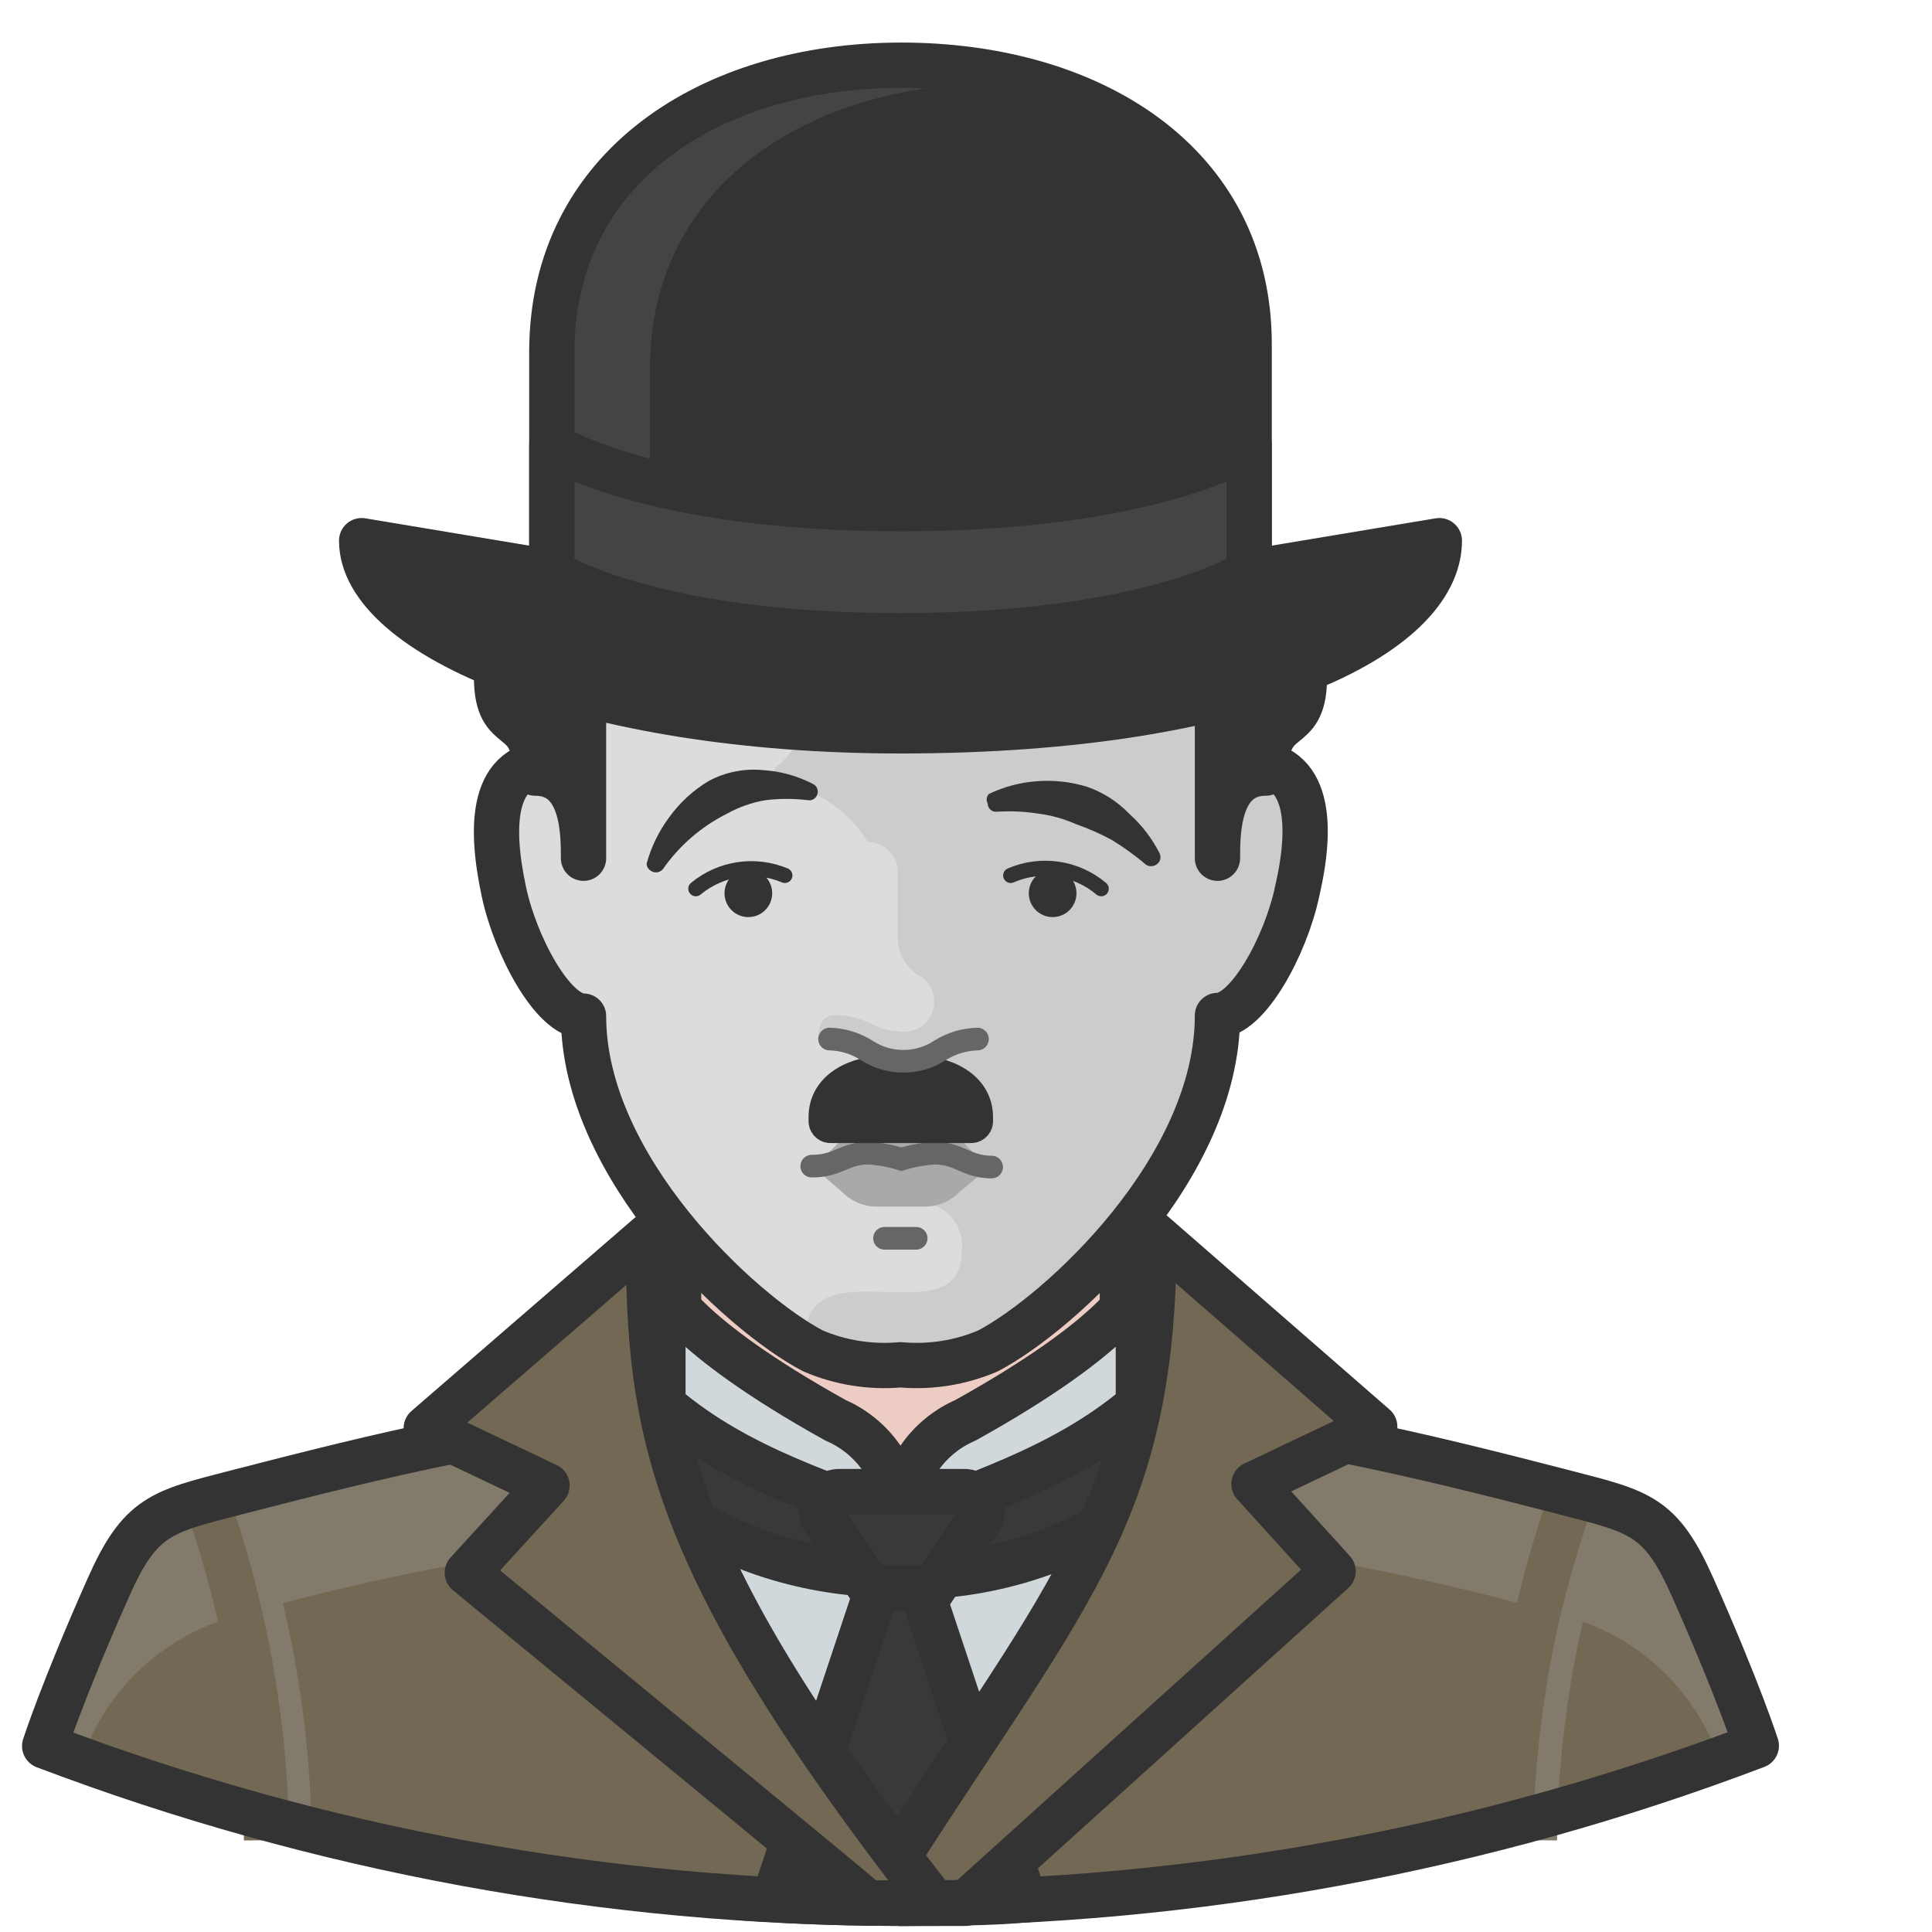
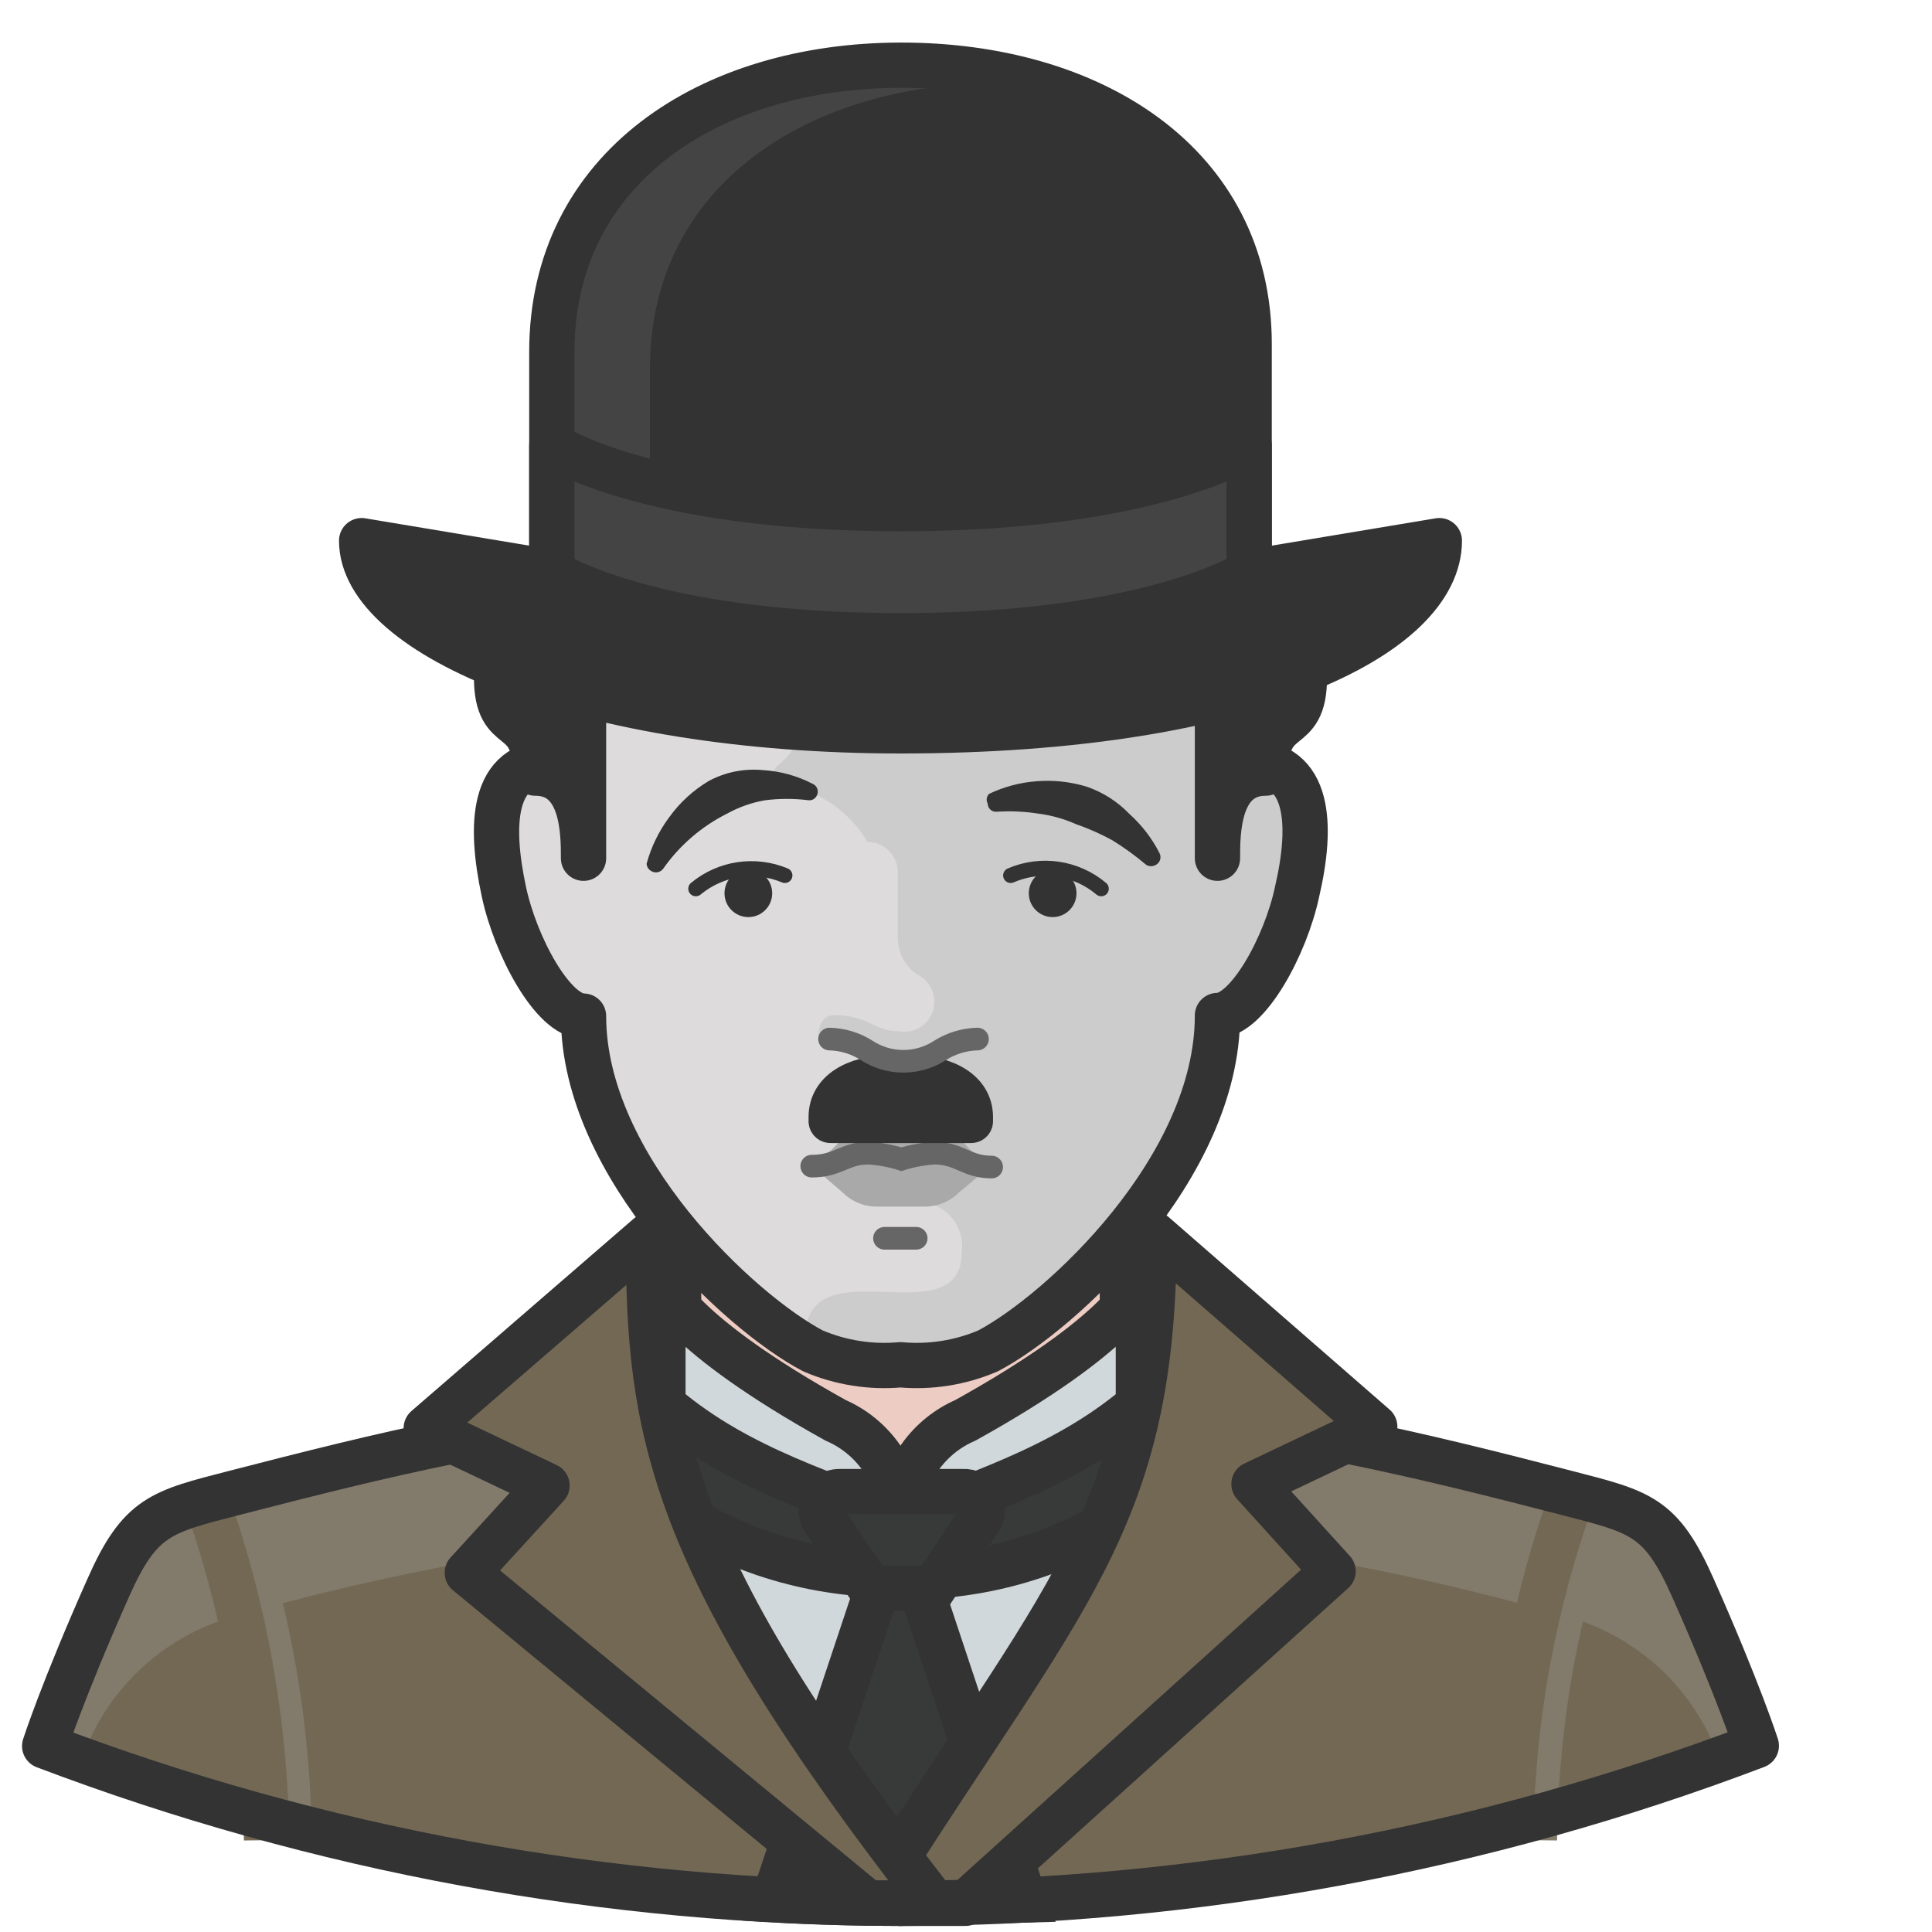
- <svg xmlns="http://www.w3.org/2000/svg" viewBox="0 0 128 128">
-   <g id="charlie-chaplin">
-     <path d="M112.16,105.22c-2.12-4.8-3.46-5.02-8.4-6.3a149.46,149.46,0,0,0-44-6.4,151.839,151.839,0,0,0-44,6.3c-4.94,1.28-6.28,1.5-8.4,6.3-3.04,6.82-4.2,10.44-4.2,10.44a159.64,159.64,0,0,0,56.6,10.46,159.66,159.66,0,0,0,56.6-10.46A109.04,109.04,0,0,0,112.16,105.22Z" style="fill:#827a6a" />
-     <path d="M104.2,107.22a157.5,157.5,0,0,0-44.54-6.3,160.661,160.661,0,0,0-44.56,6.3,14.86,14.86,0,0,0-9.68,9.36,164.341,164.341,0,0,0,54.24,9.44,168.638,168.638,0,0,0,54.22-9.52A14.84,14.84,0,0,0,104.2,107.22Z" style="fill:#726854" />
-     <rect x="44.96" y="79.92" width="29.4" height="18.9" style="fill:#edccc3;stroke:#333;stroke-miterlimit:10;stroke-width:3px" />
-     <path d="M82.76,50.52v-6.2c0-12.46-8-18.94-23.1-18.94s-23.1,6.42-23.1,18.94v6.2c-4,0-4.12,4.14-3.18,8.54.76,3.6,3.26,8.26,5.28,8.26,0,10,10.36,19.64,15.2,22.18a12,12,0,0,0,5.8.92,12,12,0,0,0,5.8-.92c4.86-2.56,15.2-12.14,15.2-22.22,2,0,4.52-4.62,5.28-8.22C86.96,54.66,86.8,50.52,82.76,50.52Z" style="fill:#dddbdb" />
-     <path d="M82.76,50.52v-6.2c0-12.46-8-18.94-23.1-18.94a41.862,41.862,0,0,0-6.36.46V47.42a4.58,4.58,0,0,1-1.78,3.3.7.7,0,0,0,.32,1.24,8,8,0,0,1,5.64,3.82,2,2,0,0,1,2,2V62.1a2.98,2.98,0,0,0,1.24,2.44,2,2,0,0,1,1.008,2.643L61.72,67.2a2,2,0,0,1-2.24,1.12c-1.54,0-2-1.06-4.18-1.06-1.24,0-1.06,1.6-1.08,1.58a4.58,4.58,0,0,1,2.12.54,6.18,6.18,0,0,0,3.14.8V77.5a2.18,2.18,0,0,0,1.74,2.16,2.92,2.92,0,0,1,2.5,3.28c0,5.74-10.36-.56-10.36,5.68a5.314,5.314,0,0,0,0,.6l.46.28a12,12,0,0,0,5.8.92,12,12,0,0,0,5.8-.92c4.86-2.56,15.2-12.14,15.2-22.22,2,0,4.52-4.62,5.28-8.22C86.96,54.66,86.8,50.52,82.76,50.52Z" style="fill:#ccc" />
-     <path d="M62.06,74.32a3.561,3.561,0,0,0-2,.3.86.86,0,0,1-.7,0,3.52,3.52,0,0,0-2-.3c-1.14.2-1.26,1.22-3.56,2.94l2,1.72a3.18,3.18,0,0,0,2.16.96H61.4a3.18,3.18,0,0,0,2.16-.96l2-1.66C63.42,75.6,63.18,74.52,62.06,74.32Z" style="fill:#aaa9a9" />
-     <path d="M65.7,77.32c-1.68,0-2.12-.92-3.8-.92a9.284,9.284,0,0,0-2.18.4,9.098,9.098,0,0,0-2.18-.4c-1.6,0-2,.86-3.76.86" style="fill:none;stroke:#666;stroke-linecap:round;stroke-miterlimit:10;stroke-width:1.5px" />
-     <line x1="59.66" y1="73.1" x2="59.66" y2="73.16" style="fill:none;stroke:#ae887b;stroke-linecap:round;stroke-miterlimit:10;stroke-width:1.05px;opacity:0.12;isolation:isolate" />
-     <circle cx="49.58" cy="59.18" r="1.58" style="fill:#333" />
-     <circle cx="69.74" cy="59.18" r="1.58" style="fill:#333" />
-     <path d="M60.38,70.96H58.96c-2.4,0-4.34,1.08-4.34,3.04v.32a.4.4,0,0,0,.436.36l.004,0H64.3a.4.4,0,0,0,.44-.356l0-.004h0v-.34C64.72,72.04,62.78,70.96,60.38,70.96Z" style="fill:#333;stroke:#333;stroke-miterlimit:10;stroke-width:2.1px" />
-     <line x1="58.6" y1="82.04" x2="60.7" y2="82.04" style="fill:none;stroke:#666;stroke-linecap:round;stroke-miterlimit:10;stroke-width:1.5px" />
-     <path d="M80.66,44.58V56.86c0-1.68,0-5.64,3.2-5.64,0-4.4,2.56-2.24,2.56-6.34,0-3.04-1.84-9.06-8-9.06A18.88,18.88,0,0,1,80.66,44.58Z" style="fill:#333;stroke:#333;stroke-linecap:round;stroke-linejoin:round;stroke-width:3px" />
-     <path d="M38.66,44.58V56.86c0-1.68,0-5.64-3.2-5.64,0-4.4-2.56-2.24-2.56-6.34,0-3.04,1.84-9.06,8-9.06A18.88,18.88,0,0,0,38.66,44.58Z" style="fill:#333;stroke:#333;stroke-linecap:round;stroke-linejoin:round;stroke-width:3px" />
-     <path d="M82.76,50.52v-6.2c0-12.46-8-18.94-23.1-18.94s-23.1,6.42-23.1,18.94v6.2c-4,0-4.12,4.14-3.18,8.54.76,3.6,3.26,8.26,5.28,8.26,0,10,10.36,19.64,15.2,22.18a12,12,0,0,0,5.8.92,12,12,0,0,0,5.8-.92c4.86-2.56,15.2-12.14,15.2-22.22,2,0,4.52-4.62,5.28-8.22C86.96,54.66,86.8,50.52,82.76,50.52Z" style="fill:none;stroke:#333;stroke-linejoin:round;stroke-width:3px" />
-     <path d="M82.76,37.92V22.8c0-12-10.5-18.5-23.1-18.48s-23.1,6.78-23.1,19v14.6s6.4,4.2,23.1,4.2S82.76,37.92,82.76,37.92Z" style="fill:#444" />
-     <path d="M82.76,22.8c0-9-6-14.92-14.28-17.3h-2.3c-12.52,0-23.12,6.7-23.12,18.92V39.04a24.678,24.678,0,0,0,7.18,2.58,87.158,87.158,0,0,0,9.42.5c16.78,0,23.1-4.2,23.1-4.2Z" style="fill:#333" />
-     <path d="M82.76,37.92V22.8c0-12-10.5-18.5-23.1-18.48s-23.1,6.78-23.1,19v14.6s6.4,4.2,23.1,4.2S82.76,37.92,82.76,37.92Z" style="fill:none;stroke:#333;stroke-linejoin:round;stroke-width:3px" />
-     <path d="M59.66,48.42c-21,0-35.7-6.3-35.7-12.6l12.6,2.1h46.2l12.6-2.1c0,6.3-12.6,12.6-35.7,12.6" style="fill:#333;stroke:#333;stroke-linejoin:round;stroke-width:3px" />
-     <path d="M59.66,33.7c-16.78,0-23.1-4.2-23.1-4.2v8.42s6.4,4.2,23.1,4.2,23.1-4.2,23.1-4.2V29.5S76.44,33.7,59.66,33.7Z" style="fill:#444;stroke:#333;stroke-linejoin:round;stroke-width:3px" />
-     <path d="M44.28,98.8c2.62,8.42,8.1,14.88,15.38,25.66h0c5.54-9.88,12-16,15.18-25.68Z" style="fill:#d1d8db;stroke:#333;stroke-linejoin:round;stroke-width:3px" />
-     <path d="M59.66,126.1c2.8,0,5.54,0,8.22-.22L60.8,104.6H58.34l-7.08,21.26Q55.38,126.1,59.66,126.1Z" style="fill:#383a39;stroke:#333;stroke-miterlimit:10;stroke-width:3px" />
-     <path d="M43.92,85.22v9.34s5.74,9.54,15.74,9.54v-4a7.18,7.18,0,0,0-4.3-6C44.96,88.32,43.92,85.22,43.92,85.22Z" style="fill:#d1d8db;stroke:#333;stroke-linejoin:round;stroke-width:3px" />
-     <path d="M75.42,85.22v9.34s-5.76,9.54-15.76,9.54v-4a7.18,7.18,0,0,1,4.3-6C74.36,88.32,75.42,85.22,75.42,85.22Z" style="fill:#d1d8db;stroke:#333;stroke-linejoin:round;stroke-width:3px" />
-     <path d="M45.1,100.32a26.36,26.36,0,0,0,14.56,4v-3.38c-5.78-2.3-11.64-4-16.58-8.62A36,36,0,0,0,45.1,100.32Z" style="fill:#383a39;stroke:#333;stroke-miterlimit:10;stroke-width:3px" />
-     <path d="M76.28,92.32c-4.94,4.58-10.82,6.36-16.62,8.66v3.48a26.28,26.28,0,0,0,14.68-4.14A35.56,35.56,0,0,0,76.28,92.32Z" style="fill:#383a39;stroke:#333;stroke-miterlimit:10;stroke-width:3px" />
-     <path d="M54.62,100.72l3.04,4.5h4.2l2.94-4.4a1.22,1.22,0,0,0-1.02-2H55.66a1.2,1.2,0,0,0-1.239,1.159c0,.014-.001.027-.001.041A1.1,1.1,0,0,0,54.62,100.72Z" style="fill:#383a39;stroke:#333;stroke-miterlimit:10;stroke-width:3px" />
-     <path d="M14.96,98.8a69.698,69.698,0,0,1,4.2,23.12" style="fill:none;stroke:#827a6a;stroke-miterlimit:10;stroke-width:3px" />
-     <path d="M13.46,98.8a69.698,69.698,0,0,1,4.2,23.12" style="fill:none;stroke:#726854;stroke-miterlimit:10;stroke-width:3px" />
-     <path d="M105.86,98.8a69.7,69.7,0,0,0-4.2,23.12" style="fill:none;stroke:#827a6a;stroke-miterlimit:10;stroke-width:3px" />
-     <path d="M104.28,98.8a69.7,69.7,0,0,0-4.2,23.12" style="fill:none;stroke:#726854;stroke-miterlimit:10;stroke-width:3px" />
-     <path d="M59.66,126.1h4.3l24.36-22-5.24-5.78,8-3.8L76.46,81.78c0,19.06-6,23.76-18.84,44.2Z" style="fill:#726854;stroke:#333;stroke-linejoin:round;stroke-width:3px" />
-     <path d="M30.96,104.2c17.88,14.72,23.16,19.02,26.54,21.88h4.4c-17.66-22.66-18.94-31.36-18.94-44.2L28.24,94.62l8,3.8Z" style="fill:#726854;stroke:#333;stroke-linejoin:round;stroke-width:3px" />
-     <path d="M29.94,95.48c-4.84.98-9.5,2.16-14.38,3.42s-6.28,1.52-8.4,6.32c-3.04,6.84-4.2,10.46-4.2,10.46a160.14,160.14,0,0,0,56.7,10.42,160.16,160.16,0,0,0,56.7-10.44s-1.16-3.62-4.2-10.46c-2.12-4.78-3.46-5.02-8.4-6.3s-9.5-2.42-14.32-3.4" style="fill:none;stroke:#333;stroke-linejoin:round;stroke-width:3px" />
-     <path d="M42.84,57.22a9.202,9.202,0,0,1,1.5-3.08,8.779,8.779,0,0,1,2.62-2.4,6.3,6.3,0,0,1,3.56-.72,8.24,8.24,0,0,1,3.34.92.56.56,0,0,1,.267.746L54.12,52.7a.54.54,0,0,1-.54.32h0a11.582,11.582,0,0,0-2.9,0,8,8,0,0,0-2.5.88,11.421,11.421,0,0,0-4.26,3.68h0a.6.6,0,0,1-.82.1A.58.58,0,0,1,42.84,57.22Z" style="fill:#333" />
-     <path d="M65.52,52.6a8.82,8.82,0,0,1,3.16-.84,8.939,8.939,0,0,1,3.32.36,7.099,7.099,0,0,1,2.82,1.8,8.94,8.94,0,0,1,2,2.6.58.58,0,0,1-.24.78.62.62,0,0,1-.64,0h0a18.423,18.423,0,0,0-2.26-1.64,15.998,15.998,0,0,0-2.4-1.06,8.882,8.882,0,0,0-2.52-.7,12.581,12.581,0,0,0-2.74-.12h0a.54.54,0,0,1-.579-.498c-.001-.014-.002-.028-.002-.042A.54.54,0,0,1,65.52,52.6Z" style="fill:#333" />
-     <path d="M46.1,58.88A5.76,5.76,0,0,1,52,58" style="fill:none;stroke:#333;stroke-linecap:round;stroke-miterlimit:10" />
-     <path d="M72.96,58.88a5.76,5.76,0,0,0-6-.88" style="fill:none;stroke:#333;stroke-linecap:round;stroke-miterlimit:10" />
-     <path d="M54.96,68.84a4.78,4.78,0,0,1,2.44.74h0a4.46,4.46,0,0,0,4.9,0h0a4.861,4.861,0,0,1,2.46-.74" style="fill:none;stroke:#666;stroke-linecap:round;stroke-miterlimit:10;stroke-width:1.5px" />
+ <svg xmlns="http://www.w3.org/2000/svg" xmlns:xlink="http://www.w3.org/1999/xlink" viewBox="0 0 128 128">
+   <style>.B{stroke-miterlimit:10}.C{stroke-width:3}.D{fill:none}.E{stroke:#333}.F{stroke-linejoin:round}.G{stroke-linecap:round}.H{stroke-width:1.5}</style>
+   <path d="M112.16 105.22c-2.12-4.8-3.46-5.02-8.4-6.3a149.46 149.46 0 0 0-44-6.4 151.839 151.839 0 0 0-44 6.3c-4.94 1.28-6.28 1.5-8.4 6.3-3.04 6.82-4.2 10.44-4.2 10.44a159.64 159.64 0 0 0 56.6 10.46 159.66 159.66 0 0 0 56.6-10.46 109.04 109.04 0 0 0-4.2-10.34z" fill="#827a6a" />
+   <path d="M104.2 107.22a157.5 157.5 0 0 0-44.54-6.3 160.661 160.661 0 0 0-44.56 6.3 14.86 14.86 0 0 0-9.68 9.36 164.341 164.341 0 0 0 54.24 9.44 168.638 168.638 0 0 0 54.22-9.52 14.84 14.84 0 0 0-9.68-9.28z" fill="#726854" />
+   <path d="M44.96 79.92h29.4v18.9h-29.4z" fill="#edccc3" class="B C E" />
+   <use xlink:href="#B" fill="#dddbdb" />
+   <path d="M82.76 50.52v-6.2c0-12.46-8-18.94-23.1-18.94a41.862 41.862 0 0 0-6.36.46v21.58a4.58 4.58 0 0 1-1.78 3.3.7.7 0 0 0 .32 1.24 8 8 0 0 1 5.64 3.82 2 2 0 0 1 2 2v4.32a2.98 2.98 0 0 0 1.24 2.44 2 2 0 0 1 1.008 2.643l-.008.017a2 2 0 0 1-2.24 1.12c-1.54 0-2-1.06-4.18-1.06-1.24 0-1.06 1.6-1.08 1.58a4.58 4.58 0 0 1 2.12.54 6.18 6.18 0 0 0 3.14.8v7.32a2.18 2.18 0 0 0 1.74 2.16 2.92 2.92 0 0 1 2.5 3.28c0 5.74-10.36-.56-10.36 5.68a5.314 5.314 0 0 0 0 .6l.46.28a12 12 0 0 0 5.8.92 12 12 0 0 0 5.8-.92c4.86-2.56 15.2-12.14 15.2-22.22 2 0 4.52-4.62 5.28-8.22 1.06-4.4.9-8.54-3.14-8.54z" fill="#ccc" />
+   <path d="M62.06 74.32a3.561 3.561 0 0 0-2 .3.86.86 0 0 1-.7 0 3.52 3.52 0 0 0-2-.3c-1.14.2-1.26 1.22-3.56 2.94l2 1.72a3.18 3.18 0 0 0 2.16.96h3.44a3.18 3.18 0 0 0 2.16-.96l2-1.66c-2.14-1.72-2.38-2.8-3.5-3z" fill="#aaa9a9" />
+   <g class="B D G">
+     <path d="M65.7 77.32c-1.68 0-2.12-.92-3.8-.92a9.285 9.285 0 0 0-2.18.4 9.098 9.098 0 0 0-2.18-.4c-1.6 0-2 .86-3.76.86" stroke="#666" class="H" />
+     <path d="M59.66 73.1v.06" stroke="#ae887b" stroke-width="1.05" opacity=".12" />
  </g>
+   <g fill="#333">
+     <circle cx="49.58" cy="59.18" r="1.58" />
+     <circle cx="69.74" cy="59.18" r="1.58" />
+     <path d="M60.38 70.96h-1.42c-2.4 0-4.34 1.08-4.34 3.04v.32a.4.4 0 0 0 .436.36H64.3a.4.4 0 0 0 .44-.356v-.344c-.02-1.94-1.96-3.02-4.36-3.02z" stroke-width="2.1" class="B E" />
+   </g>
+   <path d="M58.6 82.04h2.1" stroke="#666" class="B D G H" />
+   <g class="C E F">
+     <path d="M80.66 44.58v12.28c0-1.68 0-5.64 3.2-5.64 0-4.4 2.56-2.24 2.56-6.34 0-3.04-1.84-9.06-8-9.06a18.88 18.88 0 0 1 2.24 8.76zm-42 0v12.28c0-1.68 0-5.64-3.2-5.64 0-4.4-2.56-2.24-2.56-6.34 0-3.04 1.84-9.06 8-9.06a18.88 18.88 0 0 0-2.24 8.76z" fill="#333" />
+     <use xlink:href="#B" class="D" />
+   </g>
+   <use xlink:href="#C" fill="#444" />
+   <path d="M82.76 22.8c0-9-6-14.92-14.28-17.3h-2.3c-12.52 0-23.12 6.7-23.12 18.92v14.62a24.678 24.678 0 0 0 7.18 2.58 87.158 87.158 0 0 0 9.42.5c16.78 0 23.1-4.2 23.1-4.2z" fill="#333" />
+   <g class="C E">
+     <g class="F">
+       <use xlink:href="#C" class="D" />
+       <path d="M59.66,48.42c-21,0-35.7-6.3-35.7-12.6l12.6,2.1h46.2l12.6-2.1c0,6.3-12.6,12.6-35.7,12.6" fill="#333" />
+       <path d="M59.66 33.7c-16.78 0-23.1-4.2-23.1-4.2v8.42s6.4 4.2 23.1 4.2 23.1-4.2 23.1-4.2V29.5s-6.32 4.2-23.1 4.2z" fill="#444" />
+       <path d="M44.28 98.8c2.62 8.42 8.1 14.88 15.38 25.66 5.54-9.88 12-16 15.18-25.68z" fill="#d1d8db" />
+     </g>
+     <path d="M59.66 126.1l8.22-.22-7.08-21.28h-2.46l-7.08 21.26q4.12.24 8.4.24z" fill="#383a39" class="B" />
+     <g fill="#d1d8db" class="F">
+       <path d="M43.92 85.22v9.34s5.74 9.54 15.74 9.54v-4a7.18 7.18 0 0 0-4.3-6c-10.4-5.78-11.44-8.88-11.44-8.88z" />
+       <path d="M75.42 85.22v9.34s-5.76 9.54-15.76 9.54v-4a7.18 7.18 0 0 1 4.3-6c10.4-5.78 11.46-8.88 11.46-8.88z" />
+     </g>
+     <g fill="#383a39" class="B">
+       <path d="M45.1 100.32a26.36 26.36 0 0 0 14.56 4v-3.38c-5.78-2.3-11.64-4-16.58-8.62a36 36 0 0 0 2.02 8z" />
+       <path d="M76.28 92.32c-4.94 4.58-10.82 6.36-16.62 8.66v3.48a26.28 26.28 0 0 0 14.68-4.14 35.56 35.56 0 0 0 1.94-8z" />
+       <path d="M54.62 100.72l3.04 4.5h4.2l2.94-4.4a1.22 1.22 0 0 0-1.02-2h-8.12a1.2 1.2 0 0 0-1.239 1.159l-.001.04a1.1 1.1 0 0 0 .2.7z" />
+     </g>
+   </g>
+   <g class="D B C">
+     <path d="M14.96 98.8a69.698 69.698 0 0 1 4.2 23.12" stroke="#827a6a" />
+     <path d="M13.46 98.8a69.698 69.698 0 0 1 4.2 23.12" stroke="#726854" />
+     <path d="M105.86,98.8a69.7,69.7,0,0,0-4.2,23.12" stroke="#827a6a" />
+     <path d="M104.28,98.8a69.7,69.7,0,0,0-4.2,23.12" stroke="#726854" />
+   </g>
+   <g fill="#726854" class="E F C">
+     <path d="M59.66,126.1h4.3l24.36-22-5.24-5.78,8-3.8L76.46,81.78c0,19.06-6,23.76-18.84,44.2Z" />
+     <path d="M30.96 104.2l26.54 21.88h4.4c-17.66-22.66-18.94-31.36-18.94-44.2L28.24 94.62l8 3.8z" />
+   </g>
+   <path d="M29.94,95.48c-4.84.98-9.5,2.16-14.38,3.42s-6.28,1.52-8.4,6.32c-3.04,6.84-4.2,10.46-4.2,10.46a160.14,160.14,0,0,0,56.7,10.42,160.16,160.16,0,0,0,56.7-10.44s-1.16-3.62-4.2-10.46c-2.12-4.78-3.46-5.02-8.4-6.3s-9.5-2.42-14.32-3.4" class="C D E F" />
+   <path d="M42.84 57.22a9.202 9.202 0 0 1 1.5-3.08 8.779 8.779 0 0 1 2.62-2.4 6.3 6.3 0 0 1 3.56-.72 8.24 8.24 0 0 1 3.34.92.56.56 0 0 1 .267.746l-.007.014a.54.54 0 0 1-.54.32 11.582 11.582 0 0 0-2.9 0 8 8 0 0 0-2.5.88 11.421 11.421 0 0 0-4.26 3.68.6.6 0 0 1-.82.1.58.58 0 0 1-.26-.46zm22.68-4.62a8.82 8.82 0 0 1 3.16-.84 8.939 8.939 0 0 1 3.32.36 7.099 7.099 0 0 1 2.82 1.8 8.94 8.94 0 0 1 2 2.6.58.58 0 0 1-.24.78.62.62 0 0 1-.64 0 18.423 18.423 0 0 0-2.26-1.64 15.998 15.998 0 0 0-2.4-1.06 8.882 8.882 0 0 0-2.52-.7 12.581 12.581 0 0 0-2.74-.12.54.54 0 0 1-.578-.498l-.002-.04a.54.54 0 0 1 .08-.64z" fill="#333" />
+   <path d="M46.1 58.88A5.76 5.76 0 0 1 52 58m20.96.88a5.76 5.76 0 0 0-6-.88" class="B D E G" />
+   <path d="M54.96 68.84a4.78 4.78 0 0 1 2.44.74 4.46 4.46 0 0 0 4.9 0 4.861 4.861 0 0 1 2.46-.74" stroke="#666" class="B D G H" />
+   <defs>
+     <path id="B" d="M82.76 50.52v-6.2c0-12.46-8-18.94-23.1-18.94s-23.1 6.42-23.1 18.94v6.2c-4 0-4.12 4.14-3.18 8.54.76 3.6 3.26 8.26 5.28 8.26 0 10 10.36 19.64 15.2 22.18a12 12 0 0 0 5.8.92 12 12 0 0 0 5.8-.92c4.86-2.56 15.2-12.14 15.2-22.22 2 0 4.52-4.62 5.28-8.22 1.02-4.4.86-8.54-3.18-8.54z" />
+     <path id="C" d="M82.76 37.92V22.8c0-12-10.5-18.5-23.1-18.48s-23.1 6.78-23.1 19v14.6s6.4 4.2 23.1 4.2 23.1-4.2 23.1-4.2z" />
+   </defs>
</svg>
